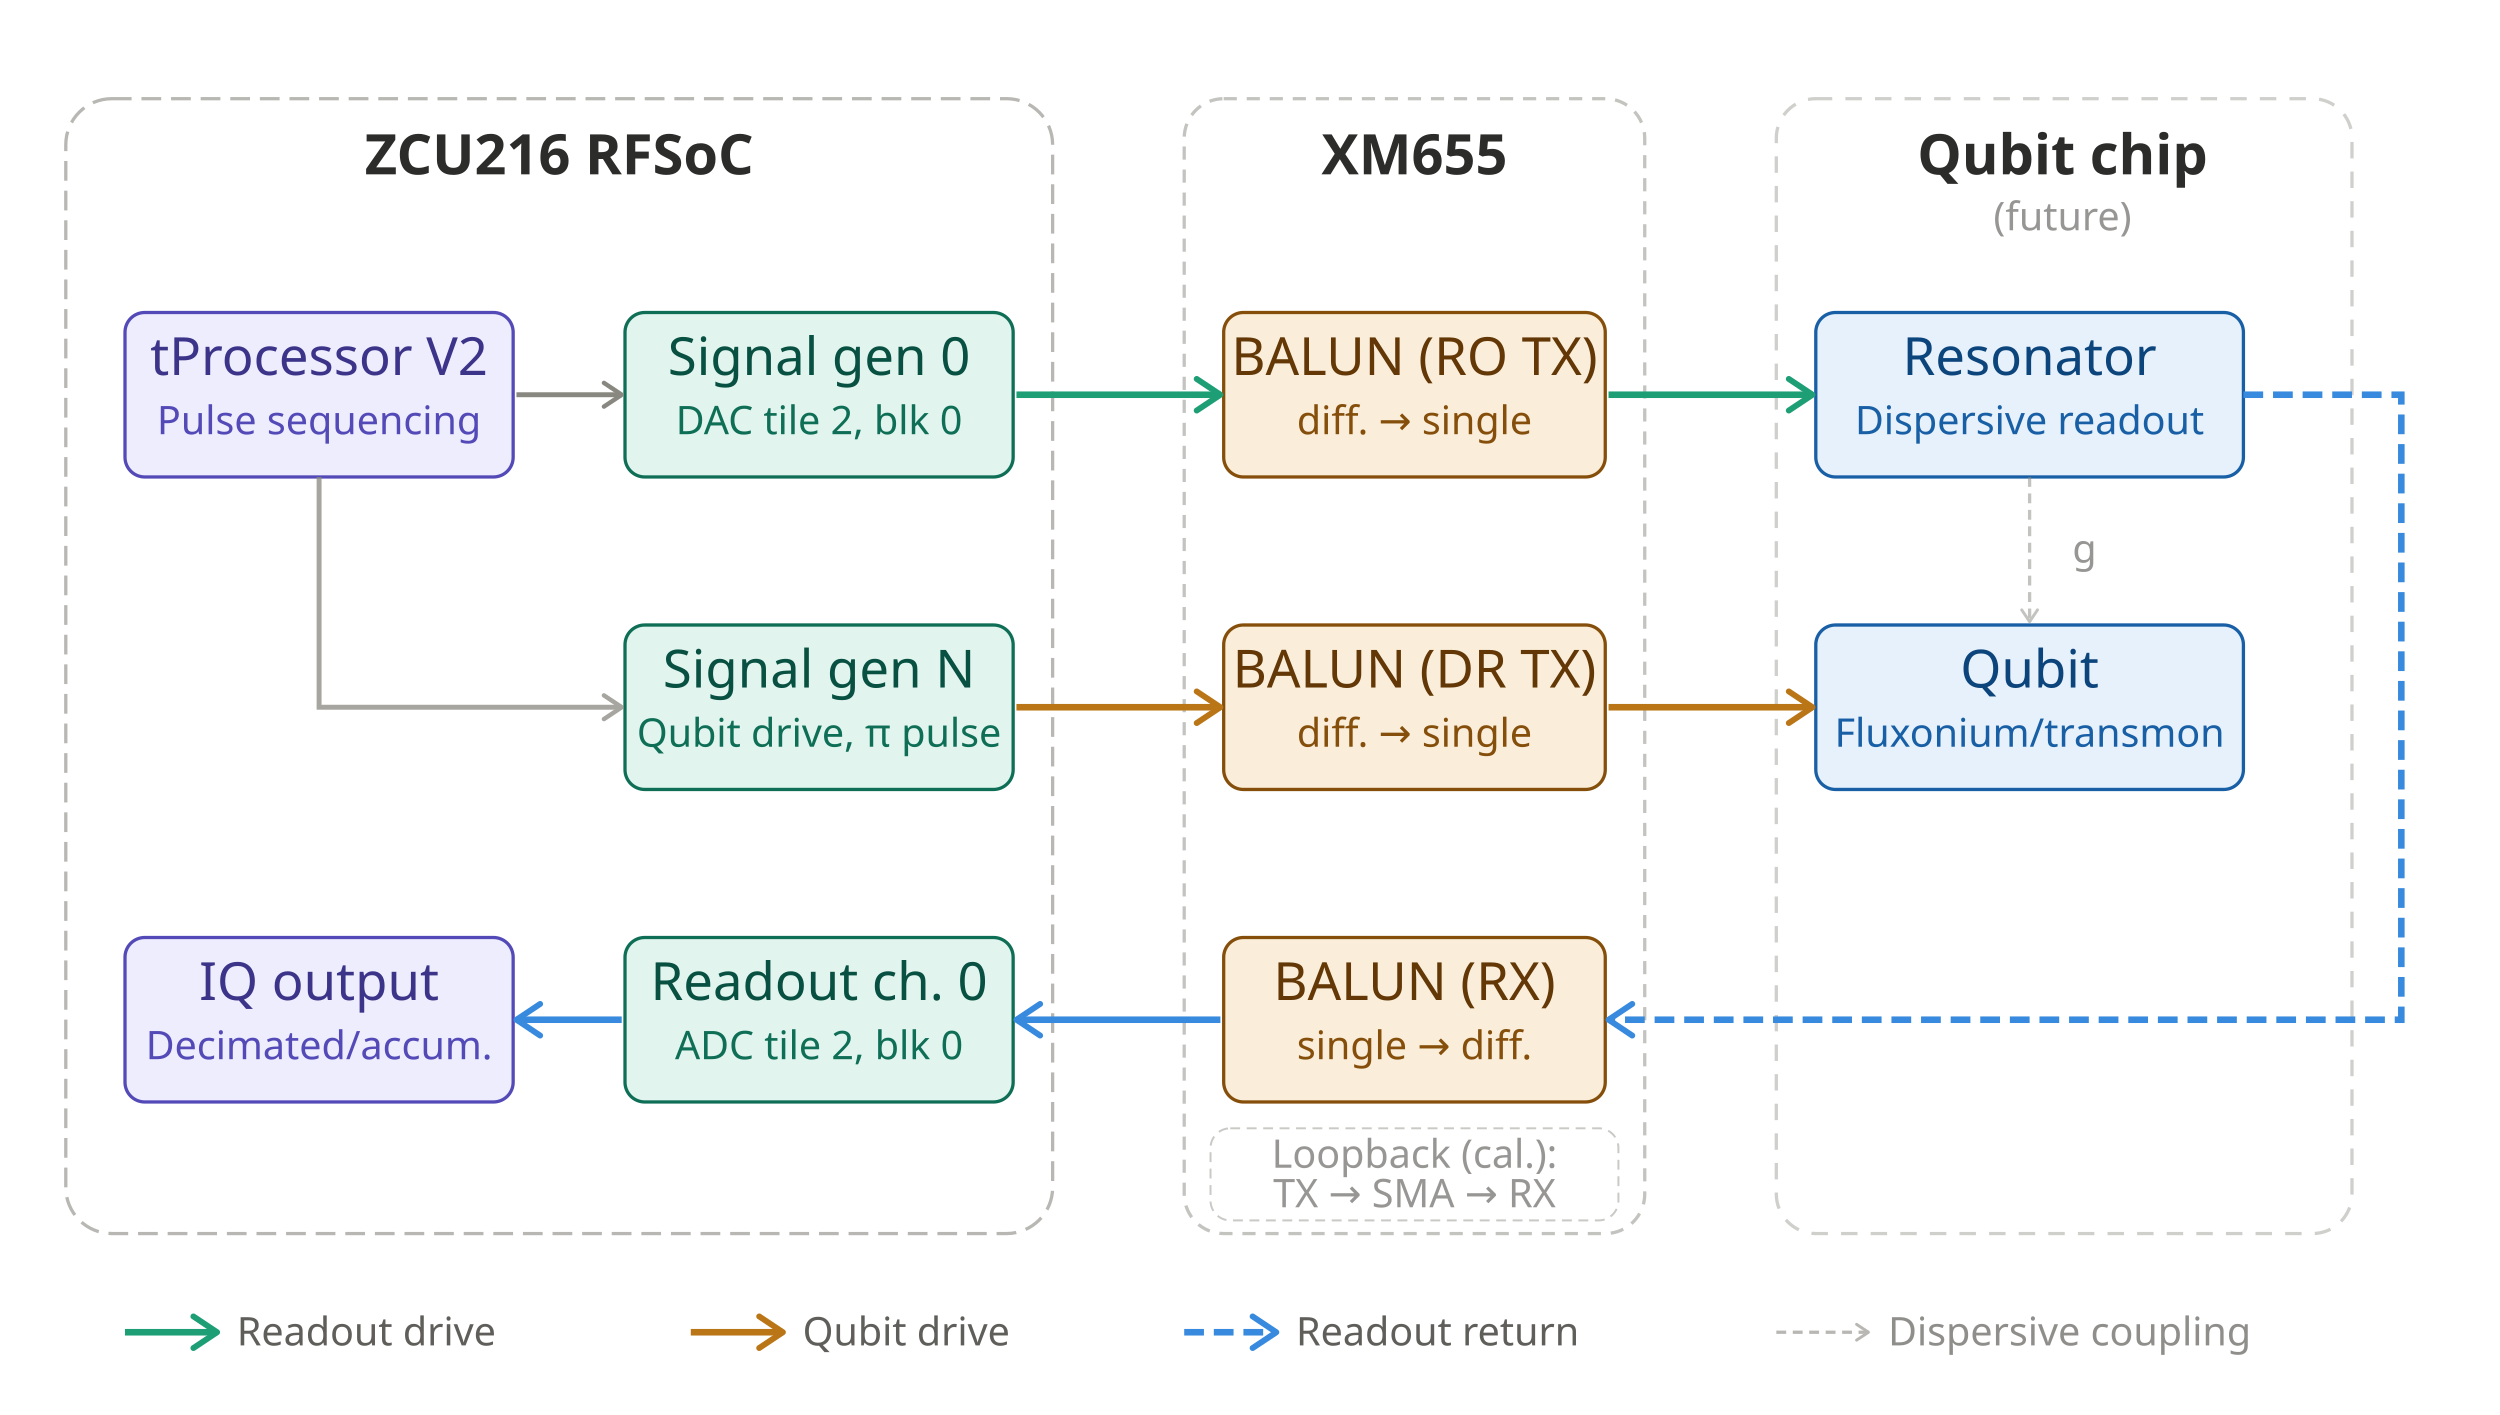
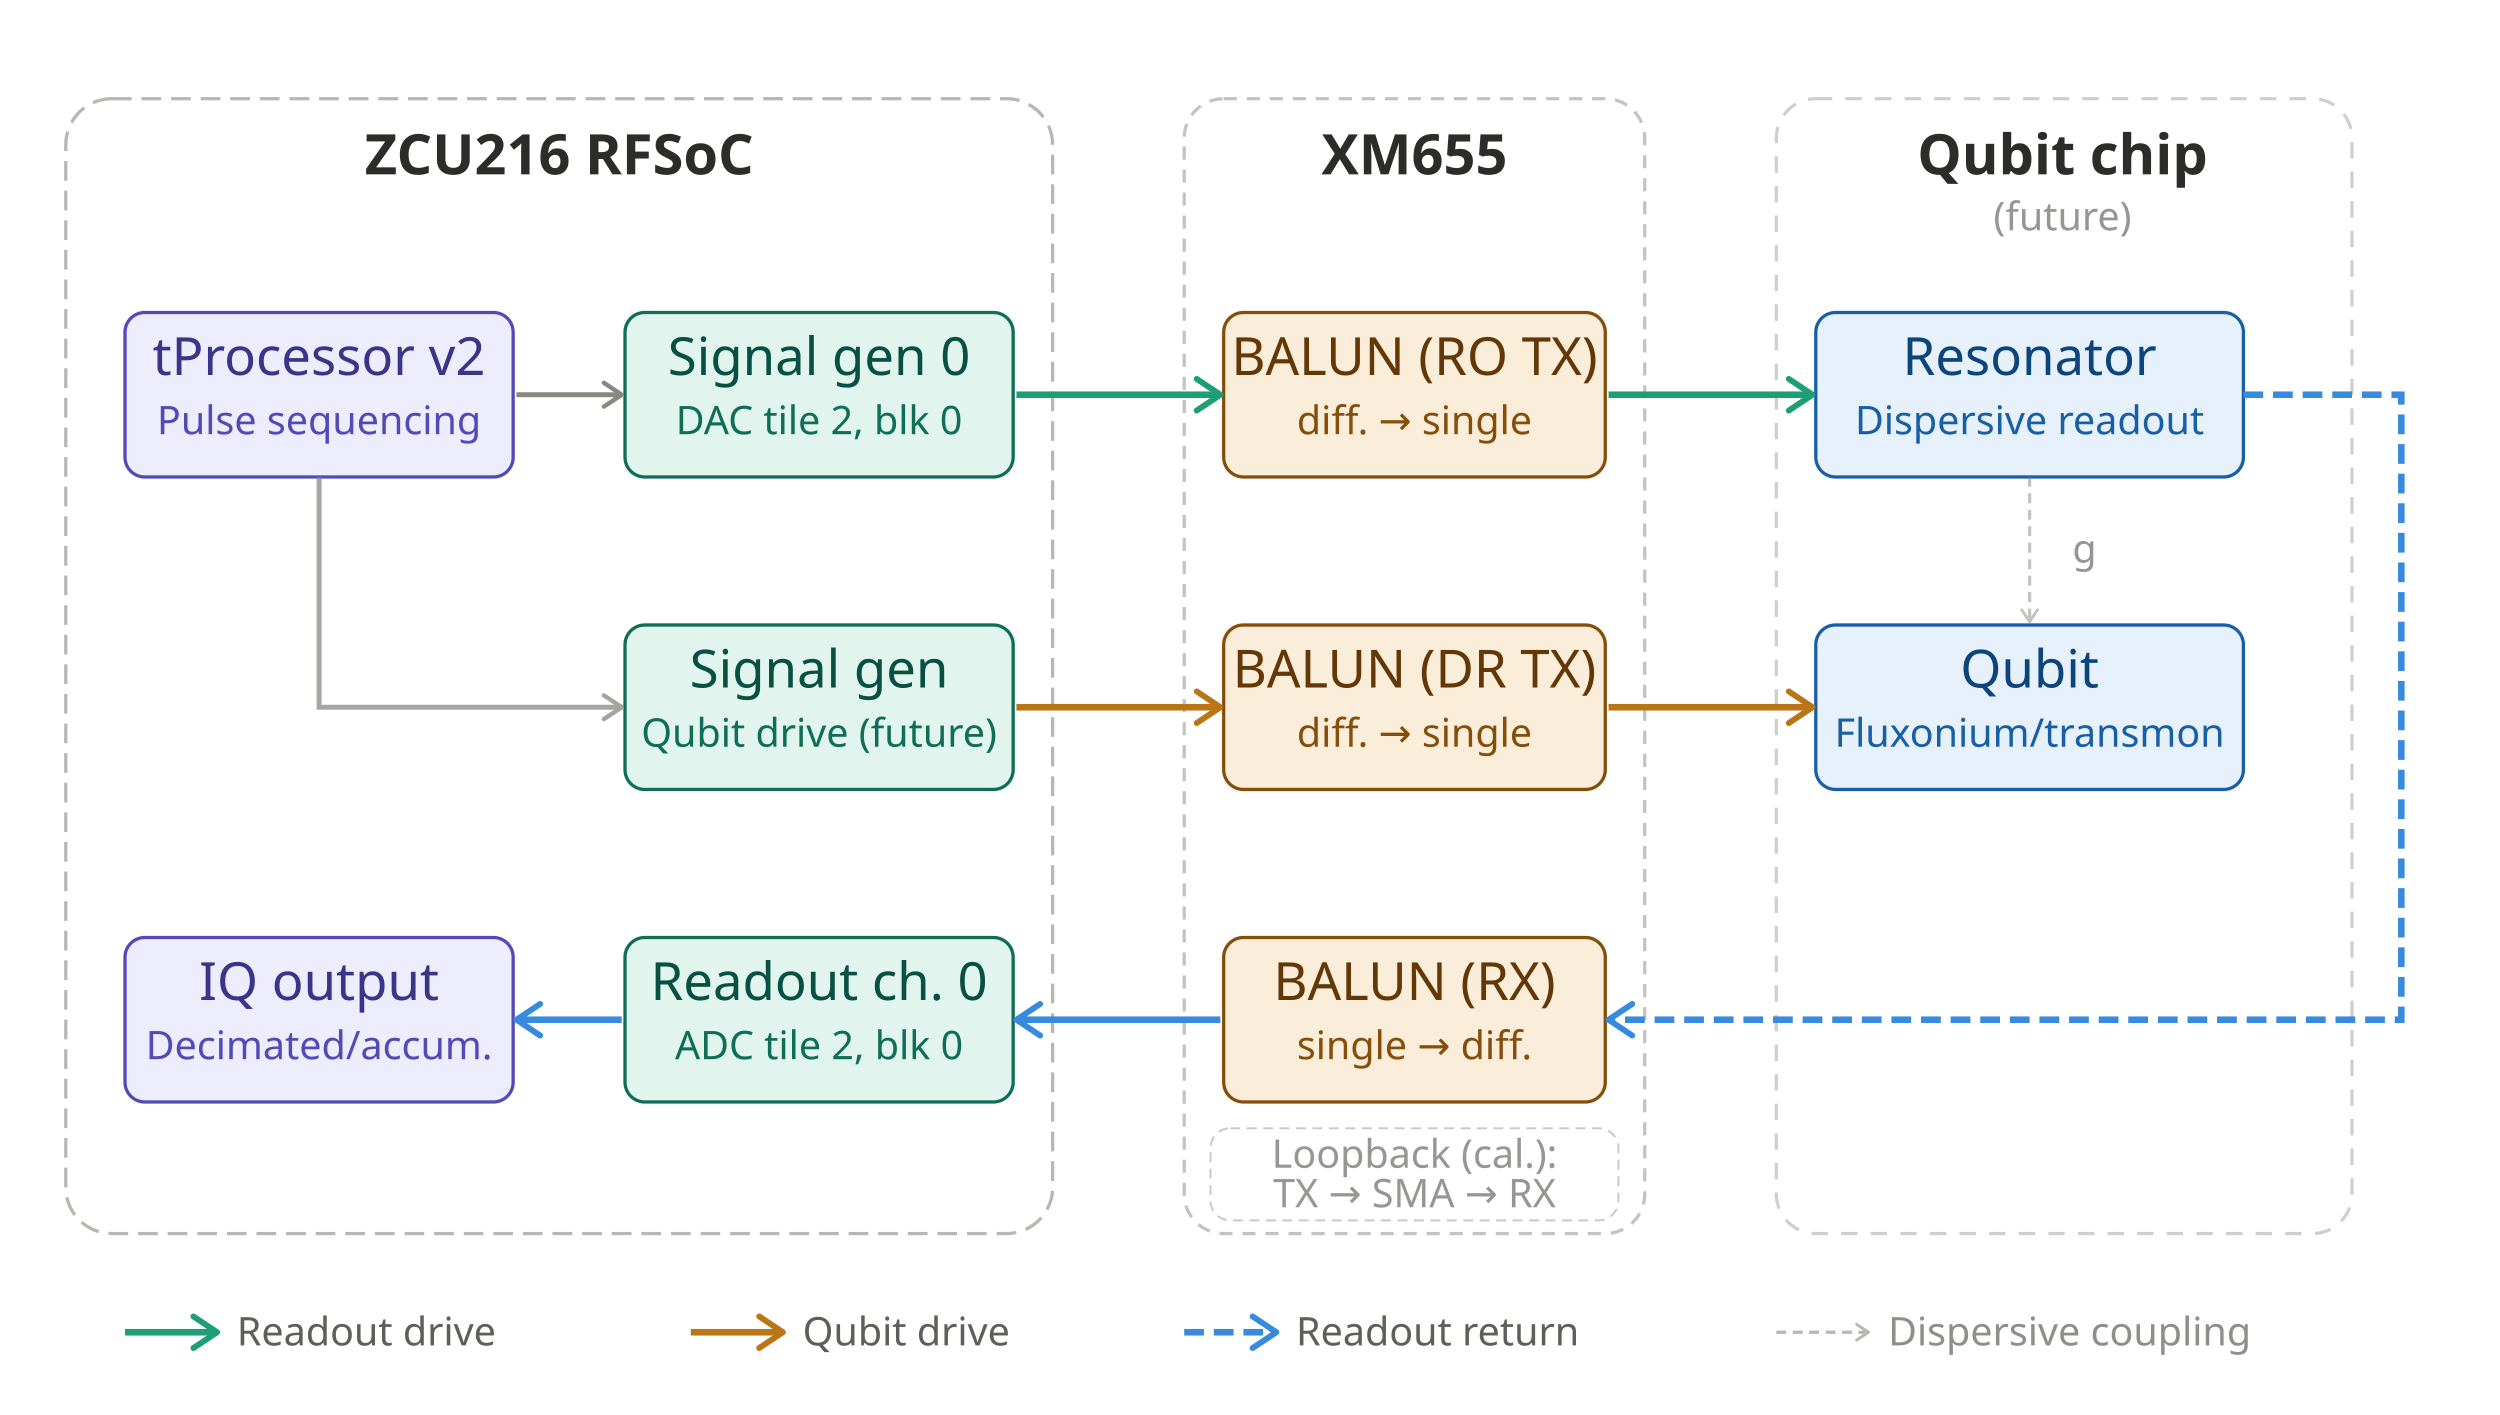
<svg xmlns="http://www.w3.org/2000/svg" width="100%" viewBox="0 0 760 430" role="img">
  <defs>
    <marker id="arr-green" viewBox="0 0 10 10" refX="8" refY="5" markerWidth="6" markerHeight="6" orient="auto-start-reverse">
      <path d="M2 1L8 5L2 9" fill="none" stroke="#1D9E75" stroke-width="1.5" stroke-linecap="round" stroke-linejoin="round" />
    </marker>
    <marker id="arr-amber" viewBox="0 0 10 10" refX="8" refY="5" markerWidth="6" markerHeight="6" orient="auto-start-reverse">
      <path d="M2 1L8 5L2 9" fill="none" stroke="#BA7517" stroke-width="1.5" stroke-linecap="round" stroke-linejoin="round" />
    </marker>
    <marker id="arr-blue" viewBox="0 0 10 10" refX="8" refY="5" markerWidth="6" markerHeight="6" orient="auto-start-reverse">
      <path d="M2 1L8 5L2 9" fill="none" stroke="#378ADD" stroke-width="1.5" stroke-linecap="round" stroke-linejoin="round" />
    </marker>
    <marker id="arr-gray" viewBox="0 0 10 10" refX="8" refY="5" markerWidth="6" markerHeight="6" orient="auto-start-reverse">
      <path d="M2 1L8 5L2 9" fill="none" stroke="#888780" stroke-width="1.5" stroke-linecap="round" stroke-linejoin="round" />
    </marker>
    <style>
    text { font-family: sans-serif; }
    .tc  { font-size: 17px; font-weight: 600; fill: #2C2C2A; }
    .th  { font-size: 16px; font-weight: 500; fill: #2C2C2A; }
    .ts  { font-size: 12px; font-weight: 400; fill: #5F5E5A; }
    .c-purple rect { fill: #EEEDFE; stroke: #534AB7; }
    .c-purple .th  { fill: #3C3489; }
    .c-purple .ts  { fill: #534AB7; }
    .c-teal rect   { fill: #E1F5EE; stroke: #0F6E56; }
    .c-teal .th    { fill: #085041; }
    .c-teal .ts    { fill: #0F6E56; }
    .c-amber rect  { fill: #FAEEDA; stroke: #854F0B; }
    .c-amber .th   { fill: #633806; }
    .c-amber .ts   { fill: #854F0B; }
    .c-blue rect   { fill: #E6F1FB; stroke: #185FA5; }
    .c-blue .th    { fill: #0C447C; }
    .c-blue .ts    { fill: #185FA5; }
  </style>
  </defs>
  <rect x="20" y="30" width="300" height="345" rx="14" fill="none" stroke="#888780" stroke-width="1" stroke-dasharray="6 3" opacity="0.6" />
  <text class="tc" x="170" y="53" text-anchor="middle">ZCU216 RFSoC</text>
  <rect x="360" y="30" width="140" height="345" rx="12" fill="none" stroke="#888780" stroke-width="1" stroke-dasharray="4 3" opacity="0.5" />
  <text class="tc" x="430" y="53" text-anchor="middle">XM655</text>
  <rect x="540" y="30" width="175" height="345" rx="12" fill="none" stroke="#888780" stroke-width="1" stroke-dasharray="5 4" opacity="0.4" />
  <text class="tc" x="627" y="53" text-anchor="middle">Qubit chip</text>
  <text class="ts" x="627" y="70" text-anchor="middle" opacity="0.65">(future)</text>
  <g class="c-purple">
    <rect x="38" y="95" width="118" height="50" rx="6" stroke-width="1" />
-     <text class="th" x="97" y="114" text-anchor="middle">tProcessor V2</text>
+     <text class="th" x="97" y="114" text-anchor="middle">tProcessor v2</text>
    <text class="ts" x="97" y="132" text-anchor="middle">Pulse sequencing</text>
  </g>
  <g class="c-teal">
    <rect x="190" y="95" width="118" height="50" rx="6" stroke-width="1" />
    <text class="th" x="249" y="114" text-anchor="middle">Signal gen 0</text>
    <text class="ts" x="249" y="132" text-anchor="middle">DAC tile 2, blk 0</text>
  </g>
  <g class="c-amber">
    <rect x="372" y="95" width="116" height="50" rx="6" stroke-width="1" />
    <text class="th" x="430" y="114" text-anchor="middle">BALUN (RO TX)</text>
    <text class="ts" x="430" y="132" text-anchor="middle">diff. → single</text>
  </g>
  <g class="c-blue">
    <rect x="552" y="95" width="130" height="50" rx="6" stroke-width="1" />
    <text class="th" x="617" y="114" text-anchor="middle">Resonator</text>
    <text class="ts" x="617" y="132" text-anchor="middle">Dispersive readout</text>
  </g>
  <g class="c-teal">
    <rect x="190" y="190" width="118" height="50" rx="6" stroke-width="1" />
-     <text class="th" x="249" y="209" text-anchor="middle">Signal gen N</text>
-     <text class="ts" x="249" y="227" text-anchor="middle">Qubit drive, π pulse</text>
+     <text class="th" x="249" y="209" text-anchor="middle">Signal gen</text>
+     <text class="ts" x="249" y="227" text-anchor="middle">Qubit drive (future)</text>
  </g>
  <g class="c-amber">
    <rect x="372" y="190" width="116" height="50" rx="6" stroke-width="1" />
    <text class="th" x="430" y="209" text-anchor="middle">BALUN (DR TX)</text>
    <text class="ts" x="430" y="227" text-anchor="middle">diff. → single</text>
  </g>
  <g class="c-blue">
    <rect x="552" y="190" width="130" height="50" rx="6" stroke-width="1" />
    <text class="th" x="617" y="209" text-anchor="middle">Qubit</text>
    <text class="ts" x="617" y="227" text-anchor="middle">Fluxonium/transmon</text>
  </g>
  <g class="c-purple">
    <rect x="38" y="285" width="118" height="50" rx="6" stroke-width="1" />
    <text class="th" x="97" y="304" text-anchor="middle">IQ output</text>
    <text class="ts" x="97" y="322" text-anchor="middle">Decimated/accum.</text>
  </g>
  <g class="c-teal">
    <rect x="190" y="285" width="118" height="50" rx="6" stroke-width="1" />
    <text class="th" x="249" y="304" text-anchor="middle">Readout ch. 0</text>
    <text class="ts" x="249" y="322" text-anchor="middle">ADC tile 2, blk 0</text>
  </g>
  <g class="c-amber">
    <rect x="372" y="285" width="116" height="50" rx="6" stroke-width="1" />
    <text class="th" x="430" y="304" text-anchor="middle">BALUN (RX)</text>
    <text class="ts" x="430" y="322" text-anchor="middle">single → diff.</text>
  </g>
  <rect x="368" y="343" width="124" height="28" rx="6" fill="none" stroke="#888780" stroke-width="0.6" stroke-dasharray="3 2" opacity="0.45" />
  <text class="ts" x="430" y="355" text-anchor="middle" opacity="0.65">Loopback (cal.):</text>
  <text class="ts" x="430" y="367" text-anchor="middle" opacity="0.65">TX → SMA → RX</text>
  <line x1="157" y1="120" x2="189" y2="120" stroke="#888780" stroke-width="1.5" marker-end="url(#arr-gray)" />
  <path d="M97 145 L97 215 L189 215" fill="none" stroke="#888780" stroke-width="1.5" marker-end="url(#arr-gray)" opacity="0.75" />
  <line x1="189" y1="310" x2="157" y2="310" stroke="#378ADD" stroke-width="2" marker-end="url(#arr-blue)" />
  <line x1="309" y1="120" x2="371" y2="120" stroke="#1D9E75" stroke-width="2" marker-end="url(#arr-green)" />
  <line x1="489" y1="120" x2="551" y2="120" stroke="#1D9E75" stroke-width="2" marker-end="url(#arr-green)" />
  <line x1="309" y1="215" x2="371" y2="215" stroke="#BA7517" stroke-width="2" marker-end="url(#arr-amber)" />
  <line x1="489" y1="215" x2="551" y2="215" stroke="#BA7517" stroke-width="2" marker-end="url(#arr-amber)" />
  <line x1="371" y1="310" x2="309" y2="310" stroke="#378ADD" stroke-width="2" marker-end="url(#arr-blue)" />
  <line x1="617" y1="145" x2="617" y2="189" stroke="#888780" stroke-width="1" stroke-dasharray="3 2" opacity="0.5" marker-end="url(#arr-gray)" />
  <text class="ts" x="630" y="171" opacity="0.65">g</text>
  <path d="M682 120 L730 120 L730 310 L489 310" fill="none" stroke="#378ADD" stroke-width="2" stroke-dasharray="6 3" marker-end="url(#arr-blue)" />
  <line x1="38" y1="405" x2="66" y2="405" stroke="#1D9E75" stroke-width="2" marker-end="url(#arr-green)" />
  <text class="ts" x="72" y="409">Readout drive</text>
  <line x1="210" y1="405" x2="238" y2="405" stroke="#BA7517" stroke-width="2" marker-end="url(#arr-amber)" />
  <text class="ts" x="244" y="409">Qubit drive</text>
  <line x1="360" y1="405" x2="388" y2="405" stroke="#378ADD" stroke-width="2" stroke-dasharray="6 3" marker-end="url(#arr-blue)" />
  <text class="ts" x="394" y="409">Readout return</text>
  <line x1="540" y1="405" x2="568" y2="405" stroke="#888780" stroke-width="1" stroke-dasharray="3 2" opacity="0.6" marker-end="url(#arr-gray)" />
  <text class="ts" x="574" y="409" opacity="0.7">Dispersive coupling</text>
</svg>
